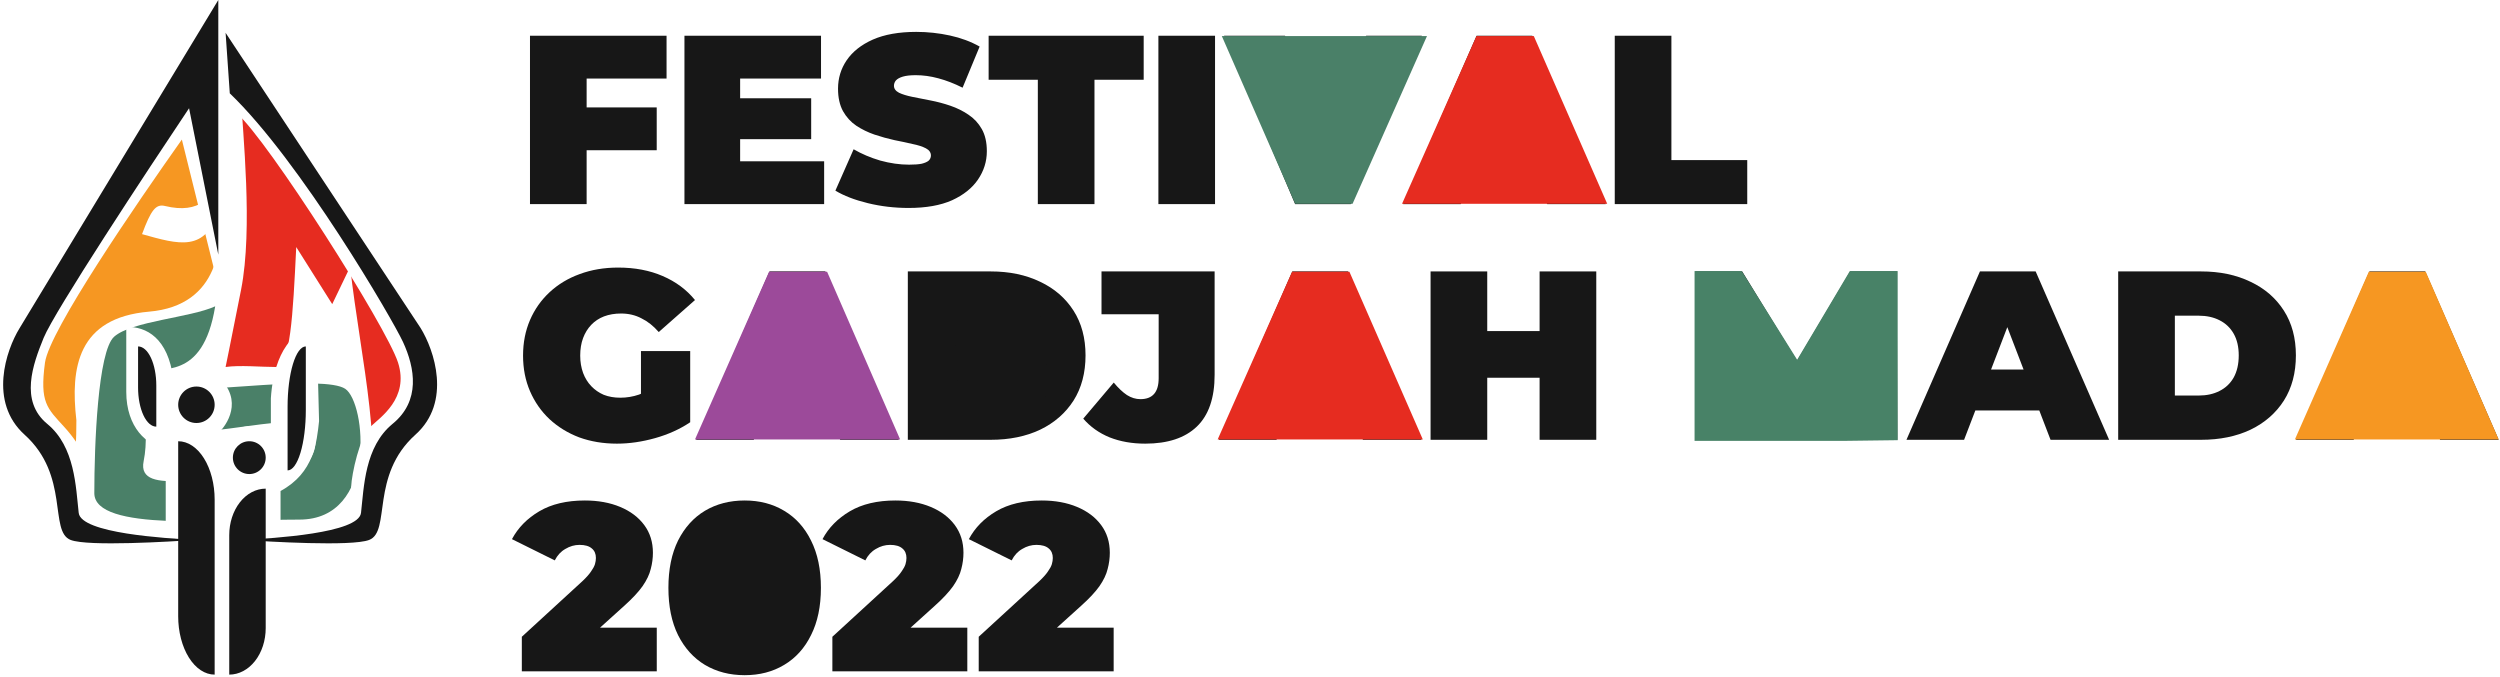
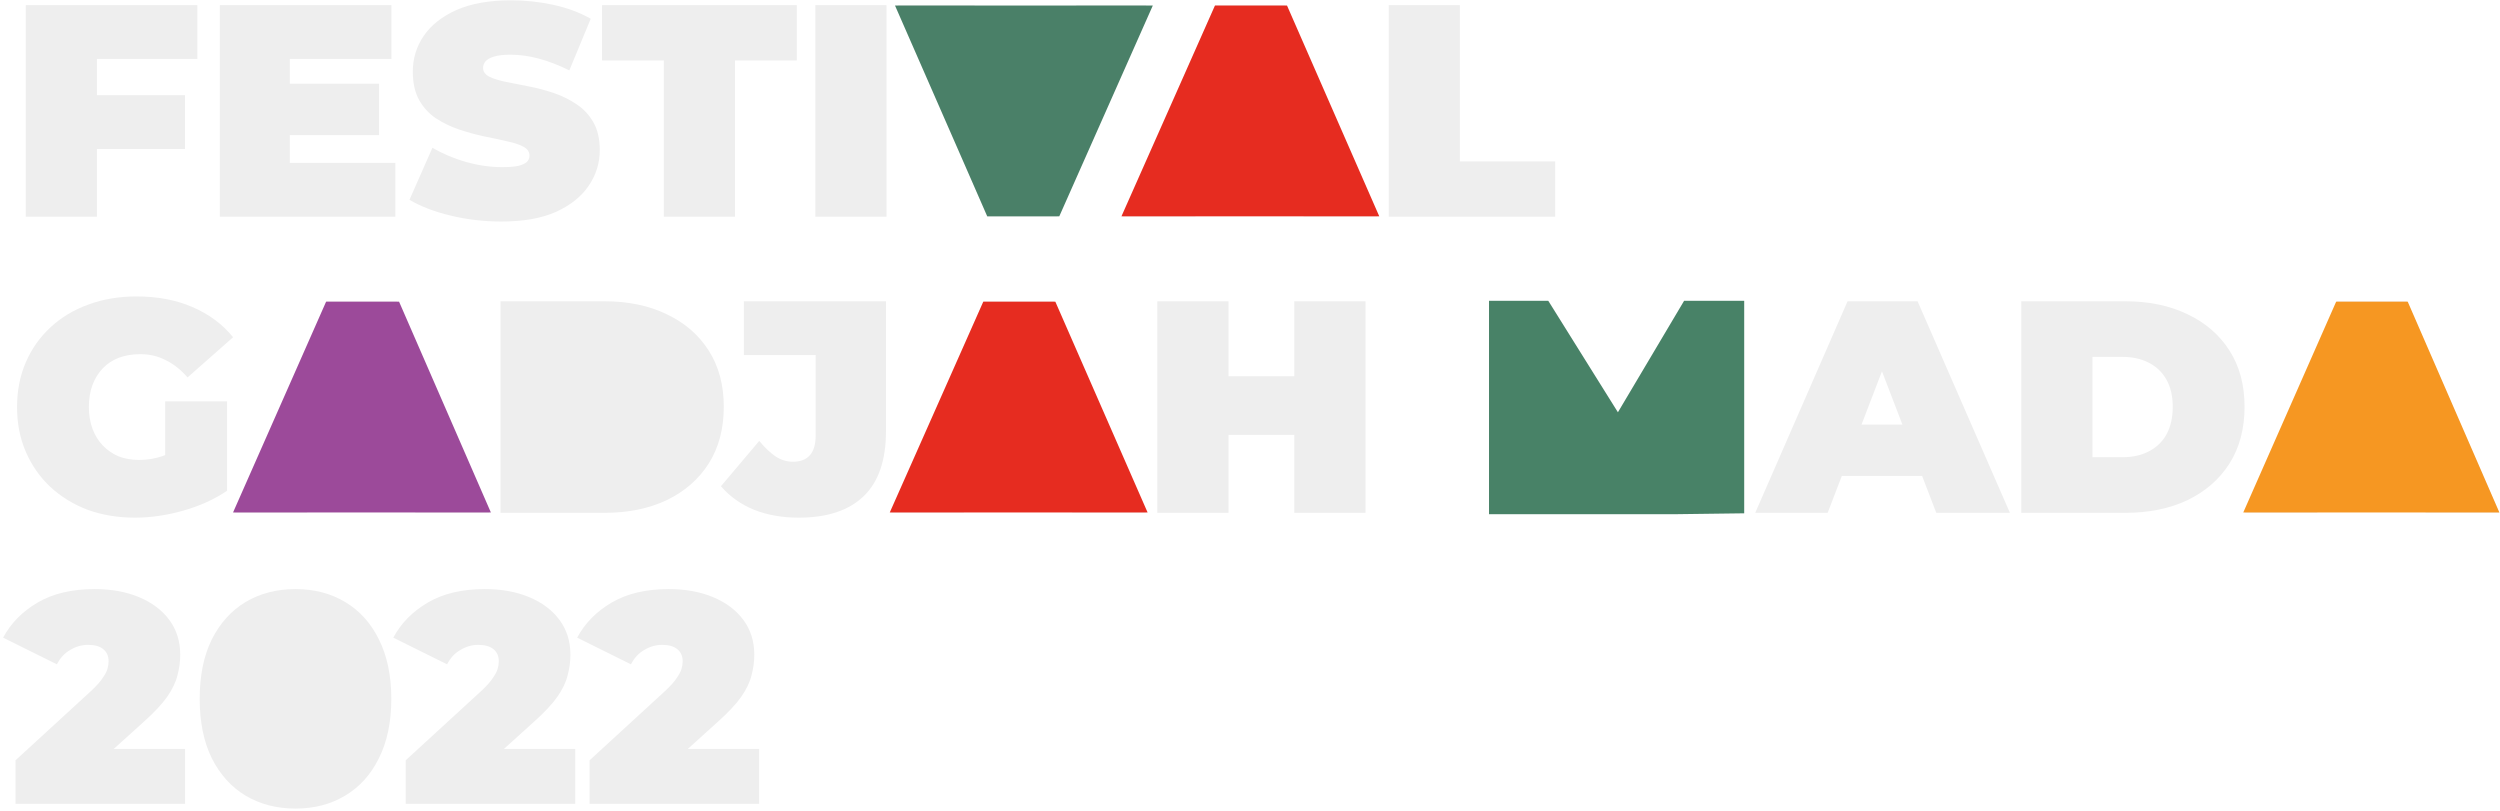
- <svg xmlns="http://www.w3.org/2000/svg" width="632" height="171" viewBox="0 0 632 171" fill="none">
-   <path d="M147.329 27.155H166.018V37.978H147.329V27.155ZM148.3 51.599H133.98V9.034H168.505V19.858H148.3V51.599Z" fill="#171717" />
-   <path d="M186.135 24.844H205.066V35.181H186.135V24.844ZM187.106 40.776H208.343V51.599H173.029V9.034H207.554V19.858H187.106V40.776Z" fill="#171717" />
-   <path d="M229.692 52.572C226.132 52.572 222.694 52.167 219.377 51.356C216.06 50.545 213.33 49.491 211.186 48.194L215.797 37.735C217.82 38.911 220.065 39.864 222.532 40.593C225.04 41.282 227.467 41.627 229.814 41.627C231.189 41.627 232.261 41.546 233.029 41.384C233.838 41.181 234.425 40.917 234.789 40.593C235.153 40.228 235.335 39.803 235.335 39.316C235.335 38.546 234.91 37.938 234.061 37.492C233.211 37.046 232.079 36.681 230.663 36.397C229.288 36.073 227.771 35.749 226.112 35.425C224.454 35.06 222.775 34.593 221.076 34.026C219.418 33.458 217.88 32.708 216.465 31.776C215.089 30.844 213.977 29.628 213.127 28.128C212.278 26.587 211.853 24.682 211.853 22.412C211.853 19.777 212.581 17.385 214.038 15.236C215.534 13.047 217.739 11.304 220.651 10.007C223.604 8.71 227.265 8.061 231.634 8.061C234.506 8.061 237.337 8.365 240.129 8.973C242.92 9.581 245.428 10.514 247.652 11.77L243.344 22.168C241.241 21.114 239.198 20.324 237.216 19.797C235.274 19.27 233.373 19.006 231.512 19.006C230.137 19.006 229.045 19.128 228.236 19.371C227.427 19.614 226.84 19.939 226.476 20.344C226.153 20.75 225.991 21.195 225.991 21.682C225.991 22.412 226.416 23 227.265 23.445C228.115 23.851 229.227 24.195 230.602 24.479C232.018 24.763 233.555 25.067 235.214 25.391C236.913 25.716 238.591 26.162 240.25 26.729C241.908 27.297 243.425 28.047 244.801 28.979C246.216 29.911 247.349 31.127 248.199 32.627C249.048 34.127 249.473 35.992 249.473 38.222C249.473 40.816 248.724 43.208 247.228 45.397C245.771 47.545 243.587 49.289 240.675 50.627C237.762 51.924 234.101 52.572 229.692 52.572Z" fill="#171717" />
-   <path d="M262.364 51.599V20.162H249.925V9.034H289.123V20.162H276.684V51.599H262.364Z" fill="#171717" />
-   <path d="M292.842 51.599V9.034H307.162V51.599H292.842Z" fill="#171717" />
-   <path d="M327.404 51.599L309.444 9.034H324.855L339.479 44.971H330.316L345.364 9.034H359.441L341.481 51.599H327.404Z" fill="#171717" />
-   <path d="M354.714 51.599L373.281 9.034H387.358L405.925 51.599H391.12L377.407 15.844H382.989L369.276 51.599H354.714ZM365.757 44.181L369.398 33.843H388.936L392.576 44.181H365.757Z" fill="#171717" />
-   <path d="M408.21 51.599V9.034H422.53V40.472H441.704V51.599H408.21Z" fill="#171717" />
-   <path d="M406.305 51.521H354.434L373.25 9.112H387.744L406.305 51.521Z" fill="#E62C20" />
-   <path d="M308.871 9.113H360.743L341.927 51.521H327.433L308.871 9.113Z" fill="#4A8068" />
-   <path d="M155.965 112.154C152.525 112.154 149.348 111.627 146.434 110.573C143.56 109.479 141.051 107.938 138.906 105.952C136.801 103.966 135.162 101.614 133.988 98.898C132.815 96.182 132.228 93.182 132.228 89.899C132.228 86.615 132.815 83.615 133.988 80.899C135.162 78.183 136.822 75.832 138.967 73.846C141.112 71.859 143.641 70.339 146.555 69.285C149.51 68.19 152.748 67.643 156.269 67.643C160.478 67.643 164.222 68.353 167.5 69.771C170.819 71.19 173.551 73.217 175.696 75.852L166.529 83.939C165.193 82.399 163.736 81.244 162.158 80.474C160.62 79.663 158.9 79.257 156.997 79.257C155.419 79.257 153.982 79.501 152.687 79.987C151.432 80.474 150.36 81.183 149.469 82.115C148.579 83.048 147.891 84.162 147.405 85.46C146.92 86.757 146.677 88.237 146.677 89.899C146.677 91.48 146.92 92.939 147.405 94.277C147.891 95.574 148.579 96.689 149.469 97.621C150.36 98.554 151.412 99.283 152.626 99.81C153.881 100.297 155.277 100.54 156.815 100.54C158.434 100.54 160.013 100.277 161.551 99.75C163.089 99.182 164.728 98.229 166.468 96.892L174.482 106.742C171.891 108.486 168.937 109.823 165.618 110.756C162.299 111.688 159.082 112.154 155.965 112.154ZM162.036 104.918V88.743H174.482V106.742L162.036 104.918Z" fill="#171717" />
-   <path d="M175.972 111.181L194.55 68.616H208.634L227.211 111.181H212.398L198.678 75.427H204.263L190.543 111.181H175.972ZM187.022 103.763L190.664 93.426H210.213L213.855 103.763H187.022Z" fill="#171717" />
-   <path d="M229.498 111.181V68.616H250.443C255.178 68.616 259.347 69.488 262.949 71.231C266.551 72.933 269.364 75.366 271.388 78.528C273.411 81.69 274.423 85.46 274.423 89.838C274.423 94.257 273.411 98.067 271.388 101.27C269.364 104.432 266.551 106.884 262.949 108.627C259.347 110.33 255.178 111.181 250.443 111.181H229.498ZM243.825 99.993H249.836C251.859 99.993 253.62 99.608 255.117 98.837C256.655 98.067 257.849 96.932 258.699 95.432C259.549 93.892 259.974 92.027 259.974 89.838C259.974 87.689 259.549 85.865 258.699 84.365C257.849 82.865 256.655 81.73 255.117 80.96C253.62 80.19 251.859 79.805 249.836 79.805H243.825V99.993Z" fill="#171717" />
-   <path d="M289.511 112.154C286.192 112.154 283.197 111.627 280.526 110.573C277.855 109.479 275.628 107.898 273.848 105.83L281.558 96.709C282.691 98.088 283.804 99.141 284.897 99.871C285.99 100.56 287.123 100.905 288.297 100.905C291.373 100.905 292.91 99.141 292.91 95.615V79.44H278.462V68.616H307.056V94.763C307.056 100.601 305.558 104.959 302.563 107.837C299.568 110.715 295.217 112.154 289.511 112.154Z" fill="#171717" />
-   <path d="M308.123 111.181L326.7 68.616H340.784L359.361 111.181H344.548L330.828 75.427H336.413L322.693 111.181H308.123ZM319.172 103.763L322.814 93.426H342.363L346.005 103.763H319.172Z" fill="#171717" />
-   <path d="M389.21 68.616H403.538V111.181H389.21V68.616ZM375.975 111.181H361.648V68.616H375.975V111.181ZM390.181 95.493H375.004V83.696H390.181V95.493Z" fill="#171717" />
-   <path d="M428.642 111.181V68.616H440.42L457.418 96.405H451.226L467.739 68.616H479.517L479.638 111.181H466.586L466.464 88.318H468.528L457.236 107.351H450.922L439.145 88.318H441.695V111.181H428.642Z" fill="#171717" />
-   <path d="M481.951 111.181L500.528 68.616H514.613L533.19 111.181H518.377L504.657 75.427H510.242L496.521 111.181H481.951ZM493 103.763L496.643 93.426H516.191L519.834 103.763H493Z" fill="#171717" />
-   <path d="M535.477 111.181V68.616H556.421C561.157 68.616 565.326 69.488 568.928 71.231C572.53 72.933 575.343 75.366 577.366 78.528C579.39 81.69 580.402 85.46 580.402 89.838C580.402 94.257 579.39 98.067 577.366 101.27C575.343 104.432 572.53 106.884 568.928 108.627C565.326 110.33 561.157 111.181 556.421 111.181H535.477ZM549.804 99.993H555.814C557.838 99.993 559.599 99.608 561.096 98.837C562.634 98.067 563.828 96.932 564.678 95.432C565.528 93.892 565.953 92.027 565.953 89.838C565.953 87.689 565.528 85.865 564.678 84.365C563.828 82.865 562.634 81.73 561.096 80.96C559.599 80.19 557.838 79.805 555.814 79.805H549.804V99.993Z" fill="#171717" />
-   <path d="M580.426 111.181L599.004 68.616H613.088L631.665 111.181H616.852L603.132 75.427H608.717L594.997 111.181H580.426ZM591.476 103.763L595.118 93.426H614.667L618.309 103.763H591.476Z" fill="#171717" />
-   <path d="M359.691 111.103H307.82L326.636 68.694H341.129L359.691 111.103Z" fill="#E62C20" />
-   <path d="M631.665 111.103H580.145L598.833 68.694H613.229L631.665 111.103Z" fill="#F69722" />
-   <path d="M227.559 111.103H175.688L194.412 68.694H209.088L227.559 111.103Z" fill="#9C4A9A" />
-   <path d="M440.302 68.519H428.736H428.386V111.453H466.196L479.731 111.278V68.519H467.64L454.321 90.95L440.302 68.519Z" fill="#488267" />
-   <path d="M242.236 101.991L241.228 78.158H262.892L265.411 100.216L242.236 101.991Z" fill="#171717" />
-   <path d="M131.917 169.719V160.972L147.302 146.855C148.275 145.93 148.984 145.125 149.43 144.442C149.917 143.758 150.241 143.155 150.403 142.632C150.565 142.069 150.646 141.546 150.646 141.063C150.646 140.017 150.302 139.213 149.613 138.65C148.923 138.047 147.89 137.745 146.511 137.745C145.255 137.745 144.059 138.087 142.924 138.771C141.789 139.414 140.897 140.379 140.248 141.666L129.424 136.297C130.964 133.401 133.275 131.049 136.356 129.239C139.437 127.429 143.268 126.524 147.849 126.524C151.214 126.524 154.194 127.067 156.788 128.153C159.383 129.239 161.41 130.767 162.869 132.738C164.329 134.709 165.058 137.041 165.058 139.736C165.058 141.103 164.876 142.471 164.511 143.838C164.187 145.206 163.497 146.654 162.443 148.182C161.389 149.67 159.829 151.339 157.761 153.189L146.207 163.626L143.957 158.679H166.031V169.719H131.917Z" fill="#171717" />
-   <path d="M188.251 170.685C184.481 170.685 181.136 169.82 178.217 168.091C175.339 166.361 173.069 163.847 171.407 160.549C169.785 157.251 168.974 153.27 168.974 148.604C168.974 143.939 169.785 139.957 171.407 136.659C173.069 133.361 175.339 130.847 178.217 129.118C181.136 127.389 184.481 126.524 188.251 126.524C192.021 126.524 195.345 127.389 198.224 129.118C201.142 130.847 203.413 133.361 205.034 136.659C206.696 139.957 207.527 143.939 207.527 148.604C207.527 153.27 206.696 157.251 205.034 160.549C203.413 163.847 201.142 166.361 198.224 168.091C195.345 169.82 192.021 170.685 188.251 170.685ZM188.251 159.283C189.183 159.283 190.014 158.961 190.744 158.317C191.474 157.674 192.041 156.568 192.447 154.999C192.893 153.431 193.116 151.299 193.116 148.604C193.116 145.869 192.893 143.738 192.447 142.209C192.041 140.641 191.474 139.535 190.744 138.891C190.014 138.248 189.183 137.926 188.251 137.926C187.318 137.926 186.487 138.248 185.758 138.891C185.028 139.535 184.44 140.641 183.994 142.209C183.589 143.738 183.386 145.869 183.386 148.604C183.386 151.299 183.589 153.431 183.994 154.999C184.44 156.568 185.028 157.674 185.758 158.317C186.487 158.961 187.318 159.283 188.251 159.283Z" fill="#171717" />
-   <path d="M210.423 169.719V160.972L225.808 146.855C226.781 145.93 227.49 145.125 227.936 144.442C228.423 143.758 228.747 143.155 228.909 142.632C229.071 142.069 229.152 141.546 229.152 141.063C229.152 140.017 228.808 139.213 228.118 138.65C227.429 138.047 226.396 137.745 225.017 137.745C223.76 137.745 222.565 138.087 221.429 138.771C220.294 139.414 219.402 140.379 218.754 141.666L207.93 136.297C209.47 133.401 211.781 131.049 214.862 129.239C217.943 127.429 221.774 126.524 226.355 126.524C229.72 126.524 232.699 127.067 235.294 128.153C237.889 129.239 239.915 130.767 241.375 132.738C242.834 134.709 243.564 137.041 243.564 139.736C243.564 141.103 243.382 142.471 243.017 143.838C242.692 145.206 242.003 146.654 240.949 148.182C239.895 149.67 238.334 151.339 236.267 153.189L224.713 163.626L222.463 158.679H244.537V169.719H210.423Z" fill="#171717" />
-   <path d="M247.419 169.719V160.972L262.804 146.855C263.777 145.93 264.486 145.125 264.932 144.442C265.419 143.758 265.743 143.155 265.905 142.632C266.067 142.069 266.149 141.546 266.149 141.063C266.149 140.017 265.804 139.213 265.115 138.65C264.426 138.047 263.392 137.745 262.014 137.745C260.757 137.745 259.561 138.087 258.426 138.771C257.291 139.414 256.399 140.379 255.75 141.666L244.926 136.297C246.467 133.401 248.777 131.049 251.858 129.239C254.939 127.429 258.77 126.524 263.351 126.524C266.716 126.524 269.696 127.067 272.29 128.153C274.885 129.239 276.912 130.767 278.371 132.738C279.831 134.709 280.56 137.041 280.56 139.736C280.56 141.103 280.378 142.471 280.013 143.838C279.689 145.206 279 146.654 277.946 148.182C276.892 149.67 275.331 151.339 273.263 153.189L261.709 163.626L259.46 158.679H281.533V169.719H247.419Z" fill="#171717" />
-   <path d="M182.347 162.624V133.183H198.819V162.624H182.347Z" fill="#171717" />
-   <path d="M4.93 82.994L55.187 0V64.379L47.796 27.358C37.208 43.171 13.743 78.742 11.027 85.426C8.297 92.147 4.93 101.387 11.951 107.164C18.972 112.94 19.157 123.125 19.896 129.661C20.482 134.841 41.846 136.073 49.072 136.49L49.274 136.502C43.177 136.907 22.298 138.204 17.863 136.502C12.32 134.373 17.679 120.236 6.223 109.9C-2.941 101.63 1.542 88.517 4.93 82.994Z" fill="#171717" />
-   <path d="M106.336 82.936L57.03 8.296L58.09 23.594C75.952 40.713 99.266 80.806 101.87 86.436C104.94 93.071 106.336 101.349 99.266 107.131C92.195 112.914 92.009 123.109 91.265 129.653C90.676 134.828 69.061 136.067 61.74 136.486L61.495 136.5C67.635 136.906 88.846 138.205 93.312 136.5C98.894 134.37 93.498 120.218 105.034 109.871C114.262 101.592 109.747 88.465 106.336 82.936Z" fill="#171717" />
-   <mask id="mask0_97_1811" style="mask-type:alpha" maskUnits="userSpaceOnUse" x="10" y="28" width="92" height="105">
-     <path d="M11.371 91.678C12.461 83.574 34.62 51.344 45.975 35.281L56.34 77.031L59.816 28.578C67.72 35.422 97.767 82.643 100.629 91.678C103.491 100.714 96.132 105.505 93.543 107.969C90.954 110.433 88.91 119.742 88.773 123.028C88.637 126.313 88.365 129.325 85.23 130.831C82.723 132.036 74.646 132.611 70.922 132.747V124.123C79.441 119.512 80.069 111.711 80.66 106.463L80.054 82.643C70.922 83.81 68.838 94.69 68.475 100.714V109.064C63.569 105.779 57.067 109.156 55.523 111.255L54.569 110.023C56.749 108.38 61.383 102.356 56.34 96.47C52.307 91.761 46.072 94.239 43.801 95.745C42.493 85.45 37.008 82.506 31.921 82.643V99.071C31.921 107.969 37.126 112.806 41.896 113.171V132.747C38.943 132.611 32.111 132.036 28.405 130.831C23.771 129.325 23.908 128.093 23.499 123.028C23.09 117.963 20.637 112.761 16.276 107.969C11.916 103.178 10.008 101.809 11.371 91.678Z" fill="url(#paint0_linear_97_1811)" />
-   </mask>
-   <g mask="url(#mask0_97_1811)">
-     <path d="M4.488 39.447C7.367 52.882 11.397 91.457 4.488 138.279C16.3 132.49 19.308 125.934 19.308 106.229C17.773 92.959 19.623 80.34 37.676 78.787C55.729 77.234 56.34 61.123 55.378 52.866C52.01 63.937 45.194 61.781 35.907 59.192C38.161 53.118 39.385 51.507 41.701 52.072C59.224 56.351 56.665 34.707 57.03 23.047C52.603 46.355 16.641 29.432 7.571 29.67C0.315 29.86 2.72 35.235 4.488 39.447Z" fill="#F69722" />
-     <path d="M28.859 85.117C33.302 81.173 48.078 80.323 54.4 77.437C51.239 96.918 40.175 91.999 37.19 94.557C34.204 97.115 38.243 107.15 36.312 116.596C34.38 126.041 54.489 118.997 67.044 120.728C78.46 122.302 82.499 110.889 77.933 107.544C73.367 104.199 46.497 112.07 47.2 107.544C47.762 103.923 46.38 99.87 45.619 98.295C50.888 99.279 82.009 94.753 87.277 98.295C92.546 101.837 95.356 131.354 75.686 131.354C56.017 131.354 23.843 134.477 23.843 124.664C23.843 112.606 24.729 88.784 28.859 85.117Z" fill="#4A8068" />
-     <path d="M60.938 73.272C64.017 57.667 61.288 33.389 60.938 24.416C60.938 22.205 63.125 21.777 65.138 22.362C69.157 23.531 79.625 44.26 83.264 54.732C83.088 52.297 83.686 47.779 86.437 40.215C90.637 28.668 97.753 27.862 100.786 28.902C101.836 63.362 102.723 110.254 104.683 117.744C106.643 125.234 98.034 134.128 91.734 132.568C97.894 116.964 91.084 90.725 88.518 67.448L83.987 76.885L74.888 62.451L74.869 62.857C74.062 79.444 73.413 92.777 69.687 92.777C66.012 92.777 60.646 92.257 57.03 92.777C57.263 91.607 57.858 88.876 60.938 73.272Z" fill="#E62C20" />
-   </g>
-   <path d="M39.514 107.856C38.909 107.857 38.31 107.602 37.751 107.106C37.191 106.611 36.683 105.884 36.255 104.968C35.827 104.052 35.488 102.964 35.256 101.767C35.025 100.57 34.905 99.287 34.905 97.991L34.905 87.576C36.128 87.576 37.3 88.615 38.164 90.466C39.029 92.317 39.514 94.827 39.514 97.444V107.856Z" fill="#171717" />
-   <path d="M77.311 87.576C76.706 87.576 76.106 87.969 75.547 88.735C74.988 89.501 74.48 90.624 74.052 92.04C73.624 93.456 73.284 95.137 73.052 96.987C72.821 98.837 72.701 100.82 72.701 102.822V118.919C73.924 118.919 75.096 117.312 75.961 114.452C76.825 111.592 77.311 107.713 77.311 103.668V87.576Z" fill="#171717" />
-   <path d="M67.17 123.528V158.791C67.17 160.335 66.932 161.863 66.468 163.288C66.005 164.714 65.326 166.01 64.47 167.101C63.614 168.192 62.598 169.058 61.479 169.648C60.361 170.239 59.162 170.543 57.952 170.543V135.28C57.952 132.163 58.923 129.174 60.652 126.97C62.38 124.766 64.725 123.528 67.17 123.528Z" fill="#171717" />
-   <path d="M45.046 111.544V155.796C45.046 157.733 45.284 159.65 45.747 161.44C46.211 163.229 46.89 164.854 47.746 166.224C48.602 167.593 49.618 168.68 50.736 169.421C51.855 170.162 53.054 170.543 54.264 170.543V126.292C54.264 122.38 53.293 118.629 51.564 115.864C49.835 113.098 47.491 111.544 45.046 111.544Z" fill="#171717" />
-   <path d="M63.022 119.841C65.313 119.841 67.17 117.984 67.17 115.693C67.17 113.402 65.313 111.544 63.022 111.544C60.731 111.544 58.873 113.402 58.873 115.693C58.873 117.984 60.731 119.841 63.022 119.841Z" fill="#171717" />
-   <path d="M49.655 106.935C52.201 106.935 54.264 104.871 54.264 102.326C54.264 99.78 52.201 97.716 49.655 97.716C47.109 97.716 45.046 99.78 45.046 102.326C45.046 104.871 47.109 106.935 49.655 106.935Z" fill="#171717" />
-   <defs>
-     <linearGradient id="paint0_linear_97_1811" x1="56.108" y1="28.578" x2="56.108" y2="132.747" gradientUnits="userSpaceOnUse">
-       <stop stop-color="#FCAA25" />
-       <stop offset="0.292" stop-color="#F5BD02" />
-       <stop offset="1" stop-color="#F36334" />
-     </linearGradient>
-   </defs>
+ <svg xmlns="http://www.w3.org/2000/svg" width="503" height="163" viewBox="0 0 503 163" fill="none">
+   <path d="M18.532 19.155H37.221V29.978H18.532V19.155ZM19.503 43.599H5.183V1.034H39.709V11.858H19.503V43.599Z" fill="#EEEEEE" />
+   <path d="M57.338 16.844H76.269V27.181H57.338V16.844ZM58.309 32.776H79.546V43.599H44.232V1.034H78.757V11.858H58.309V32.776Z" fill="#EEEEEE" />
+   <path d="M100.895 44.572C97.335 44.572 93.897 44.167 90.58 43.356C87.263 42.545 84.533 41.491 82.389 40.194L87 29.735C89.023 30.911 91.268 31.863 93.735 32.593C96.243 33.282 98.67 33.627 101.017 33.627C102.392 33.627 103.464 33.546 104.232 33.384C105.041 33.181 105.628 32.917 105.992 32.593C106.356 32.228 106.538 31.803 106.538 31.316C106.538 30.546 106.113 29.938 105.264 29.492C104.414 29.046 103.282 28.681 101.866 28.397C100.491 28.073 98.974 27.749 97.315 27.424C95.657 27.06 93.978 26.593 92.279 26.026C90.621 25.458 89.084 24.708 87.668 23.776C86.292 22.844 85.18 21.628 84.331 20.128C83.481 18.587 83.056 16.682 83.056 14.412C83.056 11.777 83.784 9.385 85.241 7.236C86.737 5.047 88.942 3.304 91.854 2.007C94.807 0.71 98.468 0.061 102.837 0.061C105.709 0.061 108.54 0.365 111.332 0.973C114.123 1.581 116.631 2.514 118.856 3.77L114.547 14.168C112.444 13.114 110.401 12.324 108.419 11.797C106.477 11.27 104.576 11.006 102.716 11.006C101.34 11.006 100.248 11.128 99.439 11.371C98.63 11.614 98.043 11.939 97.679 12.344C97.356 12.75 97.194 13.195 97.194 13.682C97.194 14.412 97.619 14.999 98.468 15.445C99.318 15.851 100.43 16.195 101.805 16.479C103.221 16.763 104.758 17.067 106.417 17.391C108.116 17.716 109.794 18.162 111.453 18.729C113.111 19.297 114.628 20.047 116.004 20.979C117.42 21.911 118.552 23.127 119.402 24.627C120.251 26.127 120.676 27.992 120.676 30.222C120.676 32.816 119.927 35.208 118.431 37.397C116.975 39.545 114.79 41.289 111.878 42.627C108.965 43.924 105.304 44.572 100.895 44.572Z" fill="#EEEEEE" />
+   <path d="M133.567 43.599V12.162H121.129V1.034H160.326V12.162H147.887V43.599H133.567Z" fill="#EEEEEE" />
+   <path d="M164.045 43.599V1.034H178.365V43.599H164.045Z" fill="#EEEEEE" />
+   <path d="M198.607 43.599L180.647 1.034H196.059L210.682 36.971H201.519L216.567 1.034H230.644L212.684 43.599H198.607Z" fill="#EEEEEE" />
+   <path d="M225.917 43.599L244.484 1.034H258.561L277.128 43.599H262.323L248.61 7.844H254.192L240.479 43.599H225.917ZM236.96 36.181L240.601 25.843H260.139L263.779 36.181H236.96Z" fill="#EEEEEE" />
+   <path d="M279.414 43.599V1.034H293.733V32.472H312.907V43.599H279.414Z" fill="#EEEEEE" />
+   <path d="M277.508 43.521H225.637L244.453 1.112H258.947L277.508 43.521Z" fill="#E62C20" />
+   <path d="M180.074 1.113H231.946L213.13 43.521H198.636L180.074 1.113Z" fill="#4A8068" />
+   <path d="M27.168 104.154C23.728 104.154 20.551 103.627 17.637 102.573C14.763 101.479 12.254 99.938 10.109 97.952C8.004 95.966 6.365 93.614 5.191 90.898C4.018 88.182 3.431 85.182 3.431 81.899C3.431 78.615 4.018 75.615 5.191 72.899C6.365 70.183 8.025 67.832 10.17 65.846C12.315 63.859 14.844 62.339 17.758 61.285C20.713 60.19 23.951 59.643 27.472 59.643C31.681 59.643 35.425 60.352 38.703 61.771C42.022 63.19 44.754 65.217 46.899 67.852L37.732 75.939C36.396 74.399 34.939 73.244 33.361 72.474C31.823 71.663 30.103 71.257 28.2 71.257C26.622 71.257 25.185 71.501 23.89 71.987C22.635 72.474 21.563 73.183 20.672 74.115C19.782 75.048 19.094 76.162 18.608 77.46C18.123 78.757 17.88 80.237 17.88 81.899C17.88 83.48 18.123 84.939 18.608 86.277C19.094 87.574 19.782 88.689 20.672 89.621C21.563 90.554 22.615 91.283 23.829 91.81C25.084 92.297 26.48 92.54 28.018 92.54C29.637 92.54 31.216 92.277 32.754 91.75C34.292 91.182 35.931 90.229 37.671 88.892L45.685 98.742C43.094 100.486 40.14 101.823 36.821 102.756C33.502 103.688 30.285 104.154 27.168 104.154ZM33.239 96.918V80.743H45.685V98.742L33.239 96.918Z" fill="#EEEEEE" />
+   <path d="M47.175 103.181L65.753 60.616H79.837L98.414 103.181H83.601L69.881 67.427H75.466L61.746 103.181H47.175ZM58.225 95.763L61.867 85.426H81.416L85.058 95.763H58.225Z" fill="#EEEEEE" />
+   <path d="M100.701 103.181V60.616H121.646C126.381 60.616 130.55 61.488 134.152 63.231C137.754 64.933 140.567 67.366 142.591 70.528C144.614 73.69 145.626 77.46 145.626 81.838C145.626 86.257 144.614 90.067 142.591 93.27C140.567 96.432 137.754 98.884 134.152 100.627C130.55 102.33 126.381 103.181 121.646 103.181H100.701ZM115.028 91.993H121.039C123.062 91.993 124.823 91.608 126.32 90.837C127.858 90.067 129.052 88.932 129.902 87.432C130.752 85.892 131.177 84.027 131.177 81.838C131.177 79.689 130.752 77.865 129.902 76.365C129.052 74.865 127.858 73.73 126.32 72.96C124.823 72.19 123.062 71.805 121.039 71.805H115.028V91.993Z" fill="#EEEEEE" />
+   <path d="M160.714 104.154C157.395 104.154 154.4 103.627 151.729 102.573C149.058 101.479 146.832 99.898 145.051 97.83L152.761 88.709C153.894 90.088 155.007 91.141 156.1 91.871C157.193 92.56 158.326 92.905 159.5 92.905C162.576 92.905 164.114 91.141 164.114 87.615V71.44H149.665V60.616H178.259V86.763C178.259 92.601 176.761 96.959 173.766 99.837C170.771 102.715 166.421 104.154 160.714 104.154Z" fill="#EEEEEE" />
+   <path d="M179.326 103.181L197.903 60.616H211.987L230.564 103.181H215.751L202.031 67.427H207.616L193.896 103.181H179.326ZM190.375 95.763L194.017 85.426H213.566L217.208 95.763H190.375Z" fill="#EEEEEE" />
+   <path d="M260.413 60.616H274.741V103.181H260.413V60.616ZM247.179 103.181H232.851V60.616H247.179V103.181ZM261.385 87.493H246.207V75.696H261.385V87.493Z" fill="#EEEEEE" />
+   <path d="M299.845 103.181V60.616H311.623L328.621 88.405H322.429L338.942 60.616H350.72L350.841 103.181H337.789L337.667 80.318H339.731L328.439 99.35H322.125L310.348 80.318H312.898V103.181H299.845Z" fill="#EEEEEE" />
+   <path d="M353.154 103.181L371.731 60.616H385.816L404.393 103.181H389.58L375.86 67.427H381.445L367.725 103.181H353.154ZM364.203 95.763L367.846 85.426H387.394L391.037 95.763H364.203Z" fill="#EEEEEE" />
+   <path d="M406.68 103.181V60.616H427.625C432.36 60.616 436.529 61.488 440.131 63.231C443.733 64.933 446.546 67.366 448.569 70.528C450.593 73.69 451.605 77.46 451.605 81.838C451.605 86.257 450.593 90.067 448.569 93.27C446.546 96.432 443.733 98.884 440.131 100.627C436.529 102.33 432.36 103.181 427.625 103.181H406.68ZM421.007 91.993H427.017C429.041 91.993 430.802 91.608 432.299 90.837C433.837 90.067 435.031 88.932 435.881 87.432C436.731 85.892 437.156 84.027 437.156 81.838C437.156 79.689 436.731 77.865 435.881 76.365C435.031 74.865 433.837 73.73 432.299 72.96C430.802 72.19 429.041 71.805 427.017 71.805H421.007V91.993Z" fill="#EEEEEE" />
+   <path d="M451.629 103.181L470.207 60.616H484.291L502.868 103.181H488.055L474.335 67.427H479.92L466.2 103.181H451.629ZM462.679 95.763L466.321 85.426H485.87L489.512 95.763H462.679Z" fill="#EEEEEE" />
+   <path d="M230.894 103.103H179.023L197.839 60.694H212.332L230.894 103.103Z" fill="#E62C20" />
+   <path d="M502.869 103.103H451.348L470.037 60.694H484.432L502.869 103.103Z" fill="#F69722" />
+   <path d="M98.762 103.103H46.891L65.615 60.694H80.291L98.762 103.103Z" fill="#9C4A9A" />
+   <path d="M311.505 60.519H299.939H299.589V103.453H337.399L350.934 103.278V60.519H338.843L325.524 82.95L311.505 60.519Z" fill="#488267" />
+   <path d="M113.439 93.99L112.431 70.158H134.095L136.614 92.216L113.439 93.99Z" fill="#EEEEEE" />
+   <path d="M3.12 161.719V152.972L18.505 138.855C19.478 137.93 20.187 137.125 20.633 136.442C21.12 135.758 21.444 135.155 21.606 134.632C21.768 134.069 21.849 133.546 21.849 133.063C21.849 132.017 21.505 131.213 20.816 130.65C20.127 130.047 19.093 129.745 17.714 129.745C16.458 129.745 15.262 130.087 14.127 130.771C12.992 131.414 12.1 132.379 11.451 133.666L0.627 128.297C2.168 125.401 4.478 123.049 7.559 121.239C10.64 119.429 14.471 118.524 19.052 118.524C22.417 118.524 25.397 119.067 27.991 120.153C30.586 121.239 32.613 122.767 34.072 124.738C35.532 126.709 36.261 129.041 36.261 131.736C36.261 133.103 36.079 134.471 35.714 135.838C35.39 137.206 34.7 138.654 33.647 140.182C32.593 141.67 31.032 143.339 28.964 145.189L17.41 155.626L15.16 150.679H37.234V161.719H3.12Z" fill="#EEEEEE" />
+   <path d="M59.454 162.685C55.684 162.685 52.339 161.82 49.42 160.091C46.542 158.361 44.272 155.847 42.61 152.549C40.988 149.251 40.177 145.27 40.177 140.604C40.177 135.939 40.988 131.957 42.61 128.659C44.272 125.361 46.542 122.847 49.42 121.118C52.339 119.389 55.684 118.524 59.454 118.524C63.224 118.524 66.548 119.389 69.427 121.118C72.346 122.847 74.616 125.361 76.237 128.659C77.899 131.957 78.731 135.939 78.731 140.604C78.731 145.27 77.899 149.251 76.237 152.549C74.616 155.847 72.346 158.361 69.427 160.091C66.548 161.82 63.224 162.685 59.454 162.685ZM59.454 151.283C60.386 151.283 61.217 150.961 61.947 150.317C62.677 149.674 63.244 148.568 63.65 146.999C64.096 145.431 64.319 143.299 64.319 140.604C64.319 137.869 64.096 135.738 63.65 134.209C63.244 132.641 62.677 131.535 61.947 130.891C61.217 130.248 60.386 129.926 59.454 129.926C58.522 129.926 57.69 130.248 56.961 130.891C56.231 131.535 55.643 132.641 55.197 134.209C54.792 135.738 54.589 137.869 54.589 140.604C54.589 143.299 54.792 145.431 55.197 146.999C55.643 148.568 56.231 149.674 56.961 150.317C57.69 150.961 58.522 151.283 59.454 151.283Z" fill="#EEEEEE" />
+   <path d="M81.626 161.719V152.972L97.011 138.855C97.984 137.93 98.693 137.125 99.139 136.442C99.626 135.758 99.95 135.155 100.112 134.632C100.274 134.069 100.355 133.546 100.355 133.063C100.355 132.017 100.011 131.213 99.322 130.65C98.632 130.047 97.599 129.745 96.22 129.745C94.963 129.745 93.768 130.087 92.632 130.771C91.497 131.414 90.606 132.379 89.957 133.666L79.133 128.297C80.673 125.401 82.984 123.049 86.065 121.239C89.146 119.429 92.977 118.524 97.558 118.524C100.923 118.524 103.903 119.067 106.497 120.153C109.092 121.239 111.119 122.767 112.578 124.738C114.037 126.709 114.767 129.041 114.767 131.736C114.767 133.103 114.585 134.471 114.22 135.838C113.896 137.206 113.206 138.654 112.152 140.182C111.098 141.67 109.538 143.339 107.47 145.189L95.916 155.626L93.666 150.679H115.74V161.719H81.626Z" fill="#EEEEEE" />
+   <path d="M118.622 161.719V152.972L134.007 138.855C134.98 137.93 135.689 137.125 136.135 136.442C136.622 135.758 136.946 135.155 137.108 134.632C137.271 134.069 137.352 133.546 137.352 133.063C137.352 132.017 137.007 131.213 136.318 130.65C135.629 130.047 134.595 129.745 133.217 129.745C131.96 129.745 130.764 130.087 129.629 130.771C128.494 131.414 127.602 132.379 126.953 133.666L116.129 128.297C117.67 125.401 119.98 123.049 123.061 121.239C126.142 119.429 129.973 118.524 134.554 118.524C137.919 118.524 140.899 119.067 143.493 120.153C146.088 121.239 148.115 122.767 149.574 124.738C151.034 126.709 151.763 129.041 151.763 131.736C151.763 133.103 151.581 134.471 151.216 135.838C150.892 137.206 150.203 138.654 149.149 140.182C148.095 141.67 146.534 143.339 144.466 145.189L132.913 155.626L130.663 150.679H152.736V161.719H118.622Z" fill="#EEEEEE" />
+   <path d="M53.55 154.624V125.183H70.022V154.624H53.55Z" fill="#EEEEEE" />
</svg>
